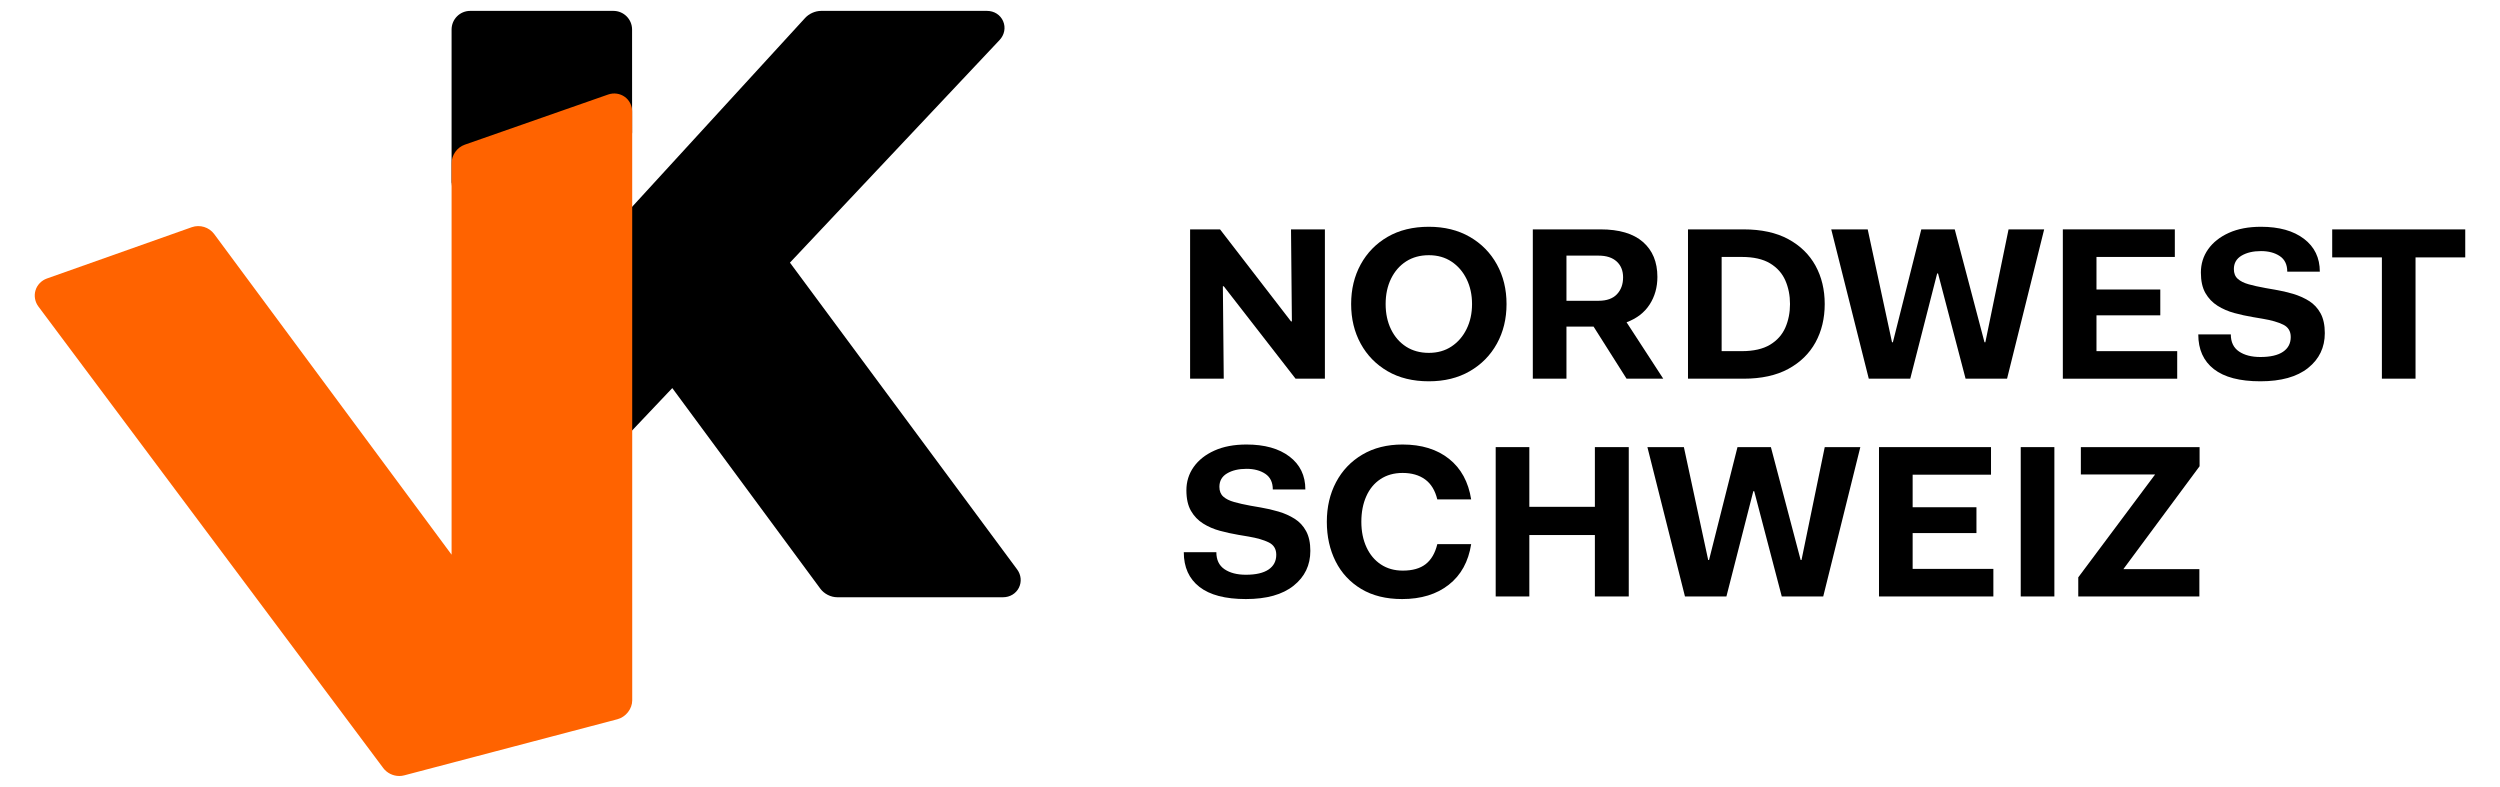
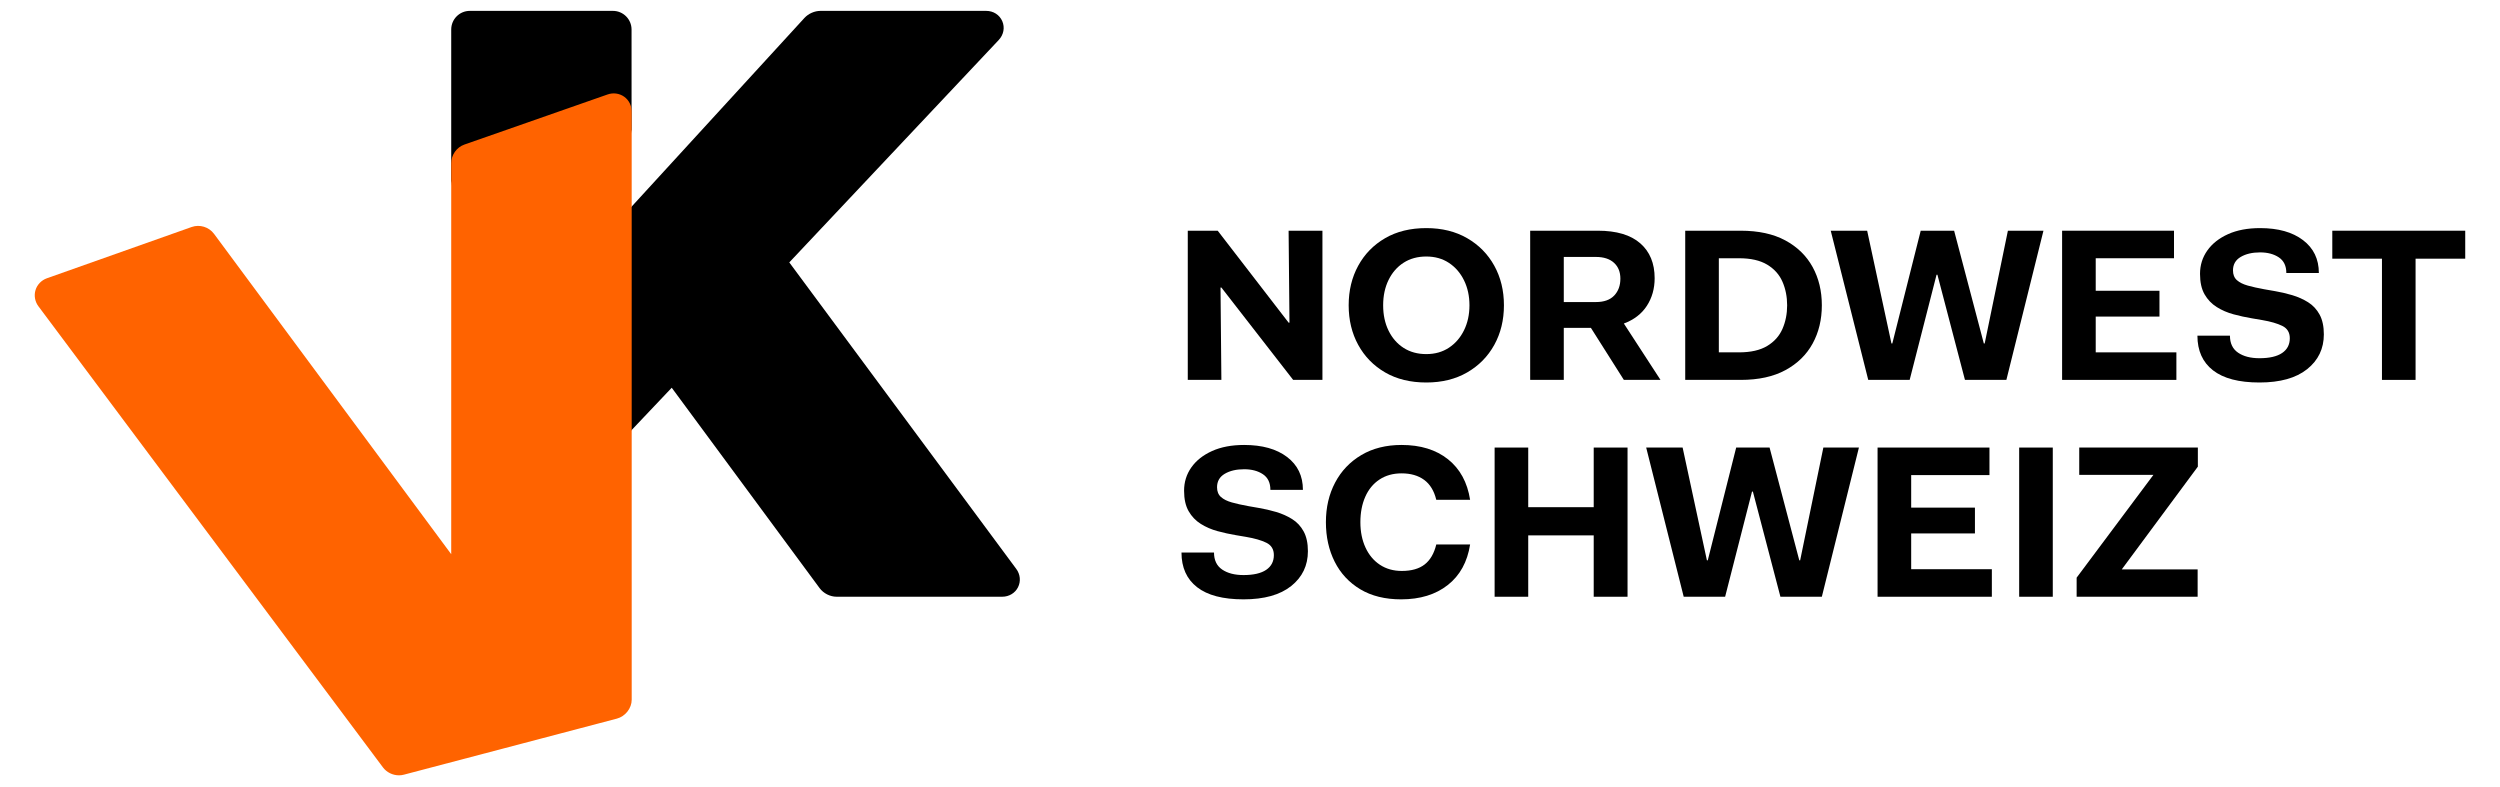
- <svg xmlns="http://www.w3.org/2000/svg" width="445.58pt" height="140.26pt" viewBox="-2.00 -2.00 449.58 144.27">
+ <svg xmlns="http://www.w3.org/2000/svg" width="445.97pt" height="140.26pt" viewBox="-2.00 -2.00 449.97 144.27">
  <defs>
    <clipPath id="clip-0">
      <path clip-rule="nonzero" d="M 0 15 L 110 15 L 110 140.262 L 0 140.262 Z M 0 15 " />
-     </clipPath>
-     <clipPath id="clip-1">
-       <path clip-rule="nonzero" d="M 421 40 L 445.578 40 L 445.578 68 L 421 68 Z M 421 40 " />
    </clipPath>
  </defs>
  <path fill-rule="nonzero" fill="#000000" fill-opacity="1" d="M 180.098 102.391 L 138.449 46.148 L 176.883 5.336 C 177.785 4.371 178.035 3.051 177.531 1.887 C 177.027 0.719 175.895 -0.004 174.574 -0.004 L 144.176 -0.004 C 143.094 -0.004 141.969 0.492 141.234 1.289 L 109.531 35.898 L 105.281 40.145 L 105.281 81.367 L 109.535 76.895 L 116.879 69.145 L 144.02 105.922 C 144.723 106.875 145.941 107.492 147.125 107.492 L 177.527 107.492 C 178.77 107.492 179.879 106.824 180.418 105.754 C 180.961 104.68 180.84 103.391 180.098 102.391 " />
  <path fill-rule="nonzero" fill="#000000" fill-opacity="1" d="M 76.418 32.141 C 76.418 30.625 77.406 29.215 78.84 28.715 L 105.121 19.52 C 106.148 19.16 107.281 19.316 108.148 19.934 C 108.977 20.52 109.465 21.469 109.512 22.492 L 109.508 3.418 C 109.508 1.531 107.977 -0.004 106.09 -0.004 L 79.824 -0.004 C 77.938 -0.004 76.418 1.531 76.418 3.418 L 76.418 32.141 " />
  <g clip-path="url(#clip-0)">
    <path fill-rule="nonzero" fill="#ff6300" fill-opacity="1" d="M 108.148 15.742 C 107.281 15.125 106.148 14.969 105.121 15.328 L 78.84 24.523 C 77.406 25.023 76.418 26.434 76.418 27.949 L 76.418 99.688 L 32.895 40.906 C 31.961 39.645 30.273 39.129 28.793 39.652 L 2.23 49.059 C 1.227 49.418 0.441 50.227 0.141 51.23 C -0.164 52.234 0.035 53.34 0.672 54.195 L 63.879 138.789 L 63.879 138.793 C 64.578 139.727 65.691 140.262 66.832 140.262 C 67.137 140.262 67.445 140.223 67.746 140.141 L 106.812 129.859 C 108.363 129.453 109.535 127.957 109.535 126.387 L 109.531 18.465 C 109.531 17.375 109.02 16.359 108.148 15.742 " />
  </g>
-   <path fill-rule="nonzero" fill="#000000" fill-opacity="1" d="M 211.809 67.426 L 211.809 40.051 L 217.297 40.051 L 230.309 56.922 L 230.469 56.922 L 230.309 40.051 L 236.52 40.051 L 236.52 67.426 L 231.145 67.426 L 217.977 50.477 L 217.816 50.477 L 217.977 67.426 L 211.809 67.426 " />
-   <path fill-rule="nonzero" fill="#000000" fill-opacity="1" d="M 247.656 53.738 C 247.656 55.488 247.988 57.043 248.652 58.395 C 249.316 59.746 250.238 60.801 251.418 61.559 C 252.598 62.312 253.984 62.691 255.578 62.691 C 257.168 62.691 258.555 62.301 259.734 61.516 C 260.914 60.734 261.836 59.668 262.5 58.312 C 263.164 56.961 263.496 55.438 263.496 53.738 C 263.496 52.043 263.164 50.516 262.5 49.164 C 261.836 47.809 260.914 46.742 259.734 45.961 C 258.555 45.176 257.168 44.785 255.578 44.785 C 253.984 44.785 252.598 45.164 251.418 45.918 C 250.238 46.676 249.316 47.73 248.652 49.082 C 247.988 50.438 247.656 51.988 247.656 53.738 Z M 241.332 53.738 C 241.332 51.031 241.914 48.613 243.082 46.477 C 244.25 44.34 245.895 42.656 248.016 41.422 C 250.141 40.191 252.656 39.574 255.578 39.574 C 258.441 39.574 260.941 40.191 263.078 41.422 C 265.215 42.656 266.871 44.34 268.051 46.477 C 269.23 48.613 269.82 51.031 269.82 53.738 C 269.82 56.445 269.23 58.867 268.051 61 C 266.871 63.137 265.215 64.82 263.078 66.055 C 260.941 67.289 258.441 67.902 255.578 67.902 C 252.656 67.902 250.141 67.289 248.016 66.055 C 245.895 64.82 244.25 63.137 243.082 61 C 241.914 58.867 241.332 56.445 241.332 53.738 " />
-   <path fill-rule="nonzero" fill="#000000" fill-opacity="1" d="M 286.691 44.863 L 280.805 44.863 L 280.805 53.141 L 286.691 53.141 C 288.18 53.141 289.301 52.742 290.055 51.949 C 290.812 51.152 291.188 50.117 291.188 48.844 C 291.188 47.625 290.797 46.656 290.016 45.941 C 289.23 45.223 288.125 44.863 286.691 44.863 Z M 274.637 67.426 L 274.637 40.051 L 287.051 40.051 C 290.473 40.051 293.066 40.82 294.828 42.359 C 296.594 43.898 297.477 46.031 297.477 48.766 C 297.477 50.676 297 52.367 296.043 53.84 C 295.09 55.309 293.684 56.391 291.824 57.082 L 298.551 67.426 L 291.824 67.426 L 285.777 57.875 L 280.805 57.875 L 280.805 67.426 L 274.637 67.426 " />
-   <path fill-rule="nonzero" fill="#000000" fill-opacity="1" d="M 312.953 45.105 L 309.254 45.105 L 309.254 62.375 L 312.953 62.375 C 315.102 62.375 316.828 61.98 318.129 61.199 C 319.426 60.418 320.359 59.367 320.934 58.055 C 321.504 56.742 321.789 55.305 321.789 53.738 C 321.789 52.172 321.504 50.734 320.934 49.422 C 320.359 48.109 319.426 47.059 318.129 46.277 C 316.828 45.496 315.102 45.105 312.953 45.105 Z M 303.086 67.426 L 303.086 40.051 L 313.273 40.051 C 316.535 40.051 319.27 40.648 321.469 41.84 C 323.672 43.035 325.336 44.66 326.465 46.715 C 327.59 48.77 328.152 51.113 328.152 53.738 C 328.152 56.363 327.59 58.707 326.465 60.762 C 325.336 62.816 323.672 64.441 321.469 65.637 C 319.27 66.828 316.535 67.426 313.273 67.426 L 303.086 67.426 " />
-   <path fill-rule="nonzero" fill="#000000" fill-opacity="1" d="M 336.23 67.426 L 329.348 40.051 L 336.031 40.051 L 340.488 60.742 L 340.648 60.742 L 345.859 40.051 L 351.988 40.051 L 357.441 60.742 L 357.602 60.742 L 361.855 40.051 L 368.383 40.051 L 361.578 67.426 L 353.977 67.426 L 348.926 48.129 L 348.766 48.129 L 343.832 67.426 L 336.23 67.426 " />
-   <path fill-rule="nonzero" fill="#000000" fill-opacity="1" d="M 371.805 67.426 L 371.805 40.051 L 392.336 40.051 L 392.336 45.105 L 377.973 45.105 L 377.973 51.074 L 389.672 51.074 L 389.672 55.809 L 377.973 55.809 L 377.973 62.375 L 392.773 62.375 L 392.773 67.426 L 371.805 67.426 " />
-   <path fill-rule="nonzero" fill="#000000" fill-opacity="1" d="M 396.637 59.309 L 402.602 59.309 C 402.602 60.715 403.102 61.758 404.098 62.434 C 405.09 63.109 406.395 63.449 408.016 63.449 C 409.844 63.449 411.23 63.129 412.172 62.492 C 413.113 61.855 413.586 60.953 413.586 59.785 C 413.586 58.727 413.129 57.969 412.215 57.52 C 411.297 57.066 410.059 56.711 408.492 56.445 L 406.621 56.125 C 405.508 55.941 404.387 55.695 403.262 55.391 C 402.133 55.086 401.105 54.641 400.176 54.059 C 399.246 53.473 398.504 52.699 397.945 51.73 C 397.391 50.762 397.113 49.508 397.113 47.969 C 397.113 46.379 397.555 44.953 398.445 43.691 C 399.336 42.434 400.602 41.43 402.246 40.688 C 403.891 39.945 405.852 39.574 408.133 39.574 C 411.449 39.574 414.074 40.309 416.012 41.781 C 417.949 43.254 418.918 45.262 418.918 47.809 L 412.949 47.809 C 412.949 46.512 412.492 45.555 411.574 44.945 C 410.66 44.336 409.512 44.031 408.133 44.031 C 406.699 44.031 405.516 44.309 404.574 44.863 C 403.633 45.422 403.16 46.246 403.16 47.332 C 403.16 48.102 403.398 48.699 403.879 49.121 C 404.352 49.547 405.016 49.879 405.867 50.117 C 406.715 50.355 407.723 50.582 408.891 50.793 L 410.723 51.113 C 411.836 51.297 412.93 51.551 414.004 51.867 C 415.078 52.188 416.059 52.625 416.949 53.18 C 417.836 53.738 418.539 54.496 419.059 55.449 C 419.574 56.406 419.832 57.613 419.832 59.07 C 419.832 61.695 418.812 63.824 416.77 65.457 C 414.727 67.09 411.809 67.902 408.016 67.902 C 404.246 67.902 401.41 67.16 399.5 65.676 C 397.59 64.191 396.637 62.07 396.637 59.309 " />
-   <g clip-path="url(#clip-1)">
-     <path fill-rule="nonzero" fill="#000000" fill-opacity="1" d="M 421.188 45.184 L 421.188 40.051 L 445.578 40.051 L 445.578 45.184 L 436.465 45.184 L 436.465 67.426 L 430.297 67.426 L 430.297 45.184 L 421.188 45.184 " />
-   </g>
-   <path fill-rule="nonzero" fill="#000000" fill-opacity="1" d="M 210.652 99.23 L 216.621 99.23 C 216.621 100.637 217.117 101.676 218.113 102.352 C 219.109 103.027 220.414 103.367 222.031 103.367 C 223.863 103.367 225.25 103.047 226.191 102.41 C 227.133 101.773 227.605 100.875 227.605 99.707 C 227.605 98.645 227.145 97.891 226.23 97.438 C 225.316 96.988 224.074 96.629 222.512 96.363 L 220.641 96.047 C 219.527 95.859 218.406 95.613 217.277 95.309 C 216.148 95.004 215.121 94.559 214.195 93.977 C 213.266 93.395 212.523 92.617 211.965 91.648 C 211.41 90.68 211.129 89.426 211.129 87.887 C 211.129 86.297 211.574 84.871 212.465 83.609 C 213.352 82.352 214.617 81.348 216.266 80.605 C 217.906 79.863 219.871 79.492 222.152 79.492 C 225.469 79.492 228.094 80.227 230.031 81.699 C 231.969 83.172 232.938 85.184 232.938 87.73 L 226.969 87.73 C 226.969 86.43 226.512 85.477 225.594 84.863 C 224.68 84.254 223.531 83.949 222.152 83.949 C 220.719 83.949 219.531 84.227 218.59 84.785 C 217.648 85.34 217.18 86.164 217.18 87.25 C 217.18 88.02 217.418 88.617 217.895 89.043 C 218.371 89.469 219.035 89.797 219.887 90.035 C 220.734 90.277 221.742 90.5 222.91 90.715 L 224.738 91.031 C 225.852 91.219 226.945 91.469 228.023 91.789 C 229.098 92.105 230.078 92.543 230.969 93.102 C 231.855 93.656 232.559 94.414 233.074 95.367 C 233.594 96.324 233.852 97.531 233.852 98.988 C 233.852 101.617 232.828 103.746 230.785 105.375 C 228.742 107.008 225.828 107.824 222.031 107.824 C 218.266 107.824 215.43 107.082 213.52 105.594 C 211.609 104.109 210.652 101.988 210.652 99.23 " />
-   <path fill-rule="nonzero" fill="#000000" fill-opacity="1" d="M 236.875 93.656 C 236.875 90.953 237.438 88.531 238.566 86.395 C 239.695 84.262 241.301 82.574 243.383 81.344 C 245.465 80.109 247.926 79.492 250.762 79.492 C 254.238 79.492 257.074 80.367 259.277 82.117 C 261.48 83.871 262.832 86.352 263.336 89.559 L 257.129 89.559 C 256.73 87.914 255.988 86.695 254.902 85.898 C 253.812 85.102 252.434 84.703 250.762 84.703 C 249.195 84.703 247.844 85.082 246.703 85.84 C 245.562 86.594 244.695 87.648 244.098 89.004 C 243.5 90.355 243.203 91.906 243.203 93.656 C 243.203 95.41 243.516 96.961 244.137 98.312 C 244.762 99.668 245.645 100.723 246.785 101.477 C 247.926 102.234 249.266 102.609 250.805 102.609 C 252.578 102.609 253.98 102.215 255 101.418 C 256.02 100.621 256.73 99.402 257.129 97.758 L 263.336 97.758 C 262.832 100.965 261.469 103.445 259.238 105.195 C 257.012 106.949 254.156 107.824 250.684 107.824 C 247.738 107.824 245.238 107.207 243.184 105.973 C 241.129 104.738 239.562 103.055 238.488 100.922 C 237.414 98.785 236.875 96.363 236.875 93.656 " />
-   <path fill-rule="nonzero" fill="#000000" fill-opacity="1" d="M 267.832 107.348 L 267.832 79.969 L 274 79.969 L 274 90.914 L 286.016 90.914 L 286.016 79.969 L 292.227 79.969 L 292.227 107.348 L 286.016 107.348 L 286.016 96.086 L 274 96.086 L 274 107.348 L 267.832 107.348 " />
-   <path fill-rule="nonzero" fill="#000000" fill-opacity="1" d="M 302.531 107.348 L 295.645 79.969 L 302.332 79.969 L 306.789 100.66 L 306.945 100.66 L 312.16 79.969 L 318.285 79.969 L 323.738 100.66 L 323.898 100.66 L 328.156 79.969 L 334.68 79.969 L 327.879 107.348 L 320.277 107.348 L 315.223 88.047 L 315.062 88.047 L 310.129 107.348 L 302.531 107.348 " />
-   <path fill-rule="nonzero" fill="#000000" fill-opacity="1" d="M 338.102 107.348 L 338.102 79.969 L 358.637 79.969 L 358.637 85.023 L 344.27 85.023 L 344.27 90.992 L 355.969 90.992 L 355.969 95.727 L 344.27 95.727 L 344.27 102.293 L 359.07 102.293 L 359.07 107.348 L 338.102 107.348 " />
-   <path fill-rule="nonzero" fill="#000000" fill-opacity="1" d="M 364.086 107.348 L 364.086 79.969 L 370.254 79.969 L 370.254 107.348 L 364.086 107.348 " />
-   <path fill-rule="nonzero" fill="#000000" fill-opacity="1" d="M 375.109 84.984 L 375.109 79.969 L 396.875 79.969 L 396.875 83.473 L 382.906 102.332 L 396.836 102.332 L 396.836 107.348 L 374.633 107.348 L 374.633 103.844 L 388.719 84.984 L 375.109 84.984 " />
+   <path fill-rule="nonzero" fill="#000000" fill-opacity="1" d="M211.567 67.707V40.332H217.058L230.069 57.202H230.228L230.069 40.332H236.276V67.707H230.904L217.734 50.757H217.575L217.734 67.707Z" />
+   <path fill-rule="nonzero" fill="#000000" fill-opacity="1" d="M241.09 54.019Q241.09 49.961 242.841 46.758Q244.592 43.555 247.775 41.705Q250.958 39.854 255.335 39.854Q259.632 39.854 262.835 41.705Q266.038 43.555 267.809 46.758Q269.579 49.961 269.579 54.019Q269.579 58.078 267.809 61.281Q266.038 64.484 262.835 66.334Q259.632 68.184 255.335 68.184Q250.958 68.184 247.775 66.334Q244.592 64.484 242.841 61.281Q241.09 58.078 241.09 54.019ZM247.417 54.019Q247.417 56.645 248.412 58.675Q249.406 60.704 251.177 61.838Q252.948 62.972 255.335 62.972Q257.722 62.972 259.493 61.798Q261.264 60.624 262.258 58.595Q263.253 56.566 263.253 54.019Q263.253 51.473 262.258 49.444Q261.264 47.414 259.493 46.241Q257.722 45.067 255.335 45.067Q252.948 45.067 251.177 46.201Q249.406 47.335 248.412 49.364Q247.417 51.393 247.417 54.019Z" />
+   <path fill-rule="nonzero" fill="#000000" fill-opacity="1" d="M274.394 67.707V40.332H286.808Q291.941 40.332 294.587 42.64Q297.233 44.947 297.233 49.046Q297.233 51.911 295.801 54.119Q294.368 56.327 291.583 57.362L298.307 67.707H291.583L285.535 58.157H280.561V67.707ZM286.45 45.146H280.561V53.423H286.45Q288.678 53.423 289.812 52.229Q290.946 51.035 290.946 49.125Q290.946 47.295 289.773 46.221Q288.599 45.146 286.45 45.146Z" />
+   <path fill-rule="nonzero" fill="#000000" fill-opacity="1" d="M302.843 67.707V40.332H313.029Q317.923 40.332 321.226 42.122Q324.528 43.913 326.219 46.997Q327.911 50.08 327.911 54.019Q327.911 57.958 326.219 61.042Q324.528 64.126 321.226 65.916Q317.923 67.707 313.029 67.707ZM312.711 45.385H309.011V62.654H312.711Q315.934 62.654 317.884 61.48Q319.833 60.306 320.689 58.336Q321.544 56.367 321.544 54.019Q321.544 51.672 320.689 49.702Q319.833 47.733 317.884 46.559Q315.934 45.385 312.711 45.385Z" />
+   <path fill-rule="nonzero" fill="#000000" fill-opacity="1" d="M336.425 67.707 329.542 40.332H336.226L340.683 61.022H340.842L346.054 40.332H352.182L357.633 61.022H357.792L362.05 40.332H368.575L361.771 67.707H354.171L349.118 48.409H348.959L344.025 67.707Z" />
+   <path fill-rule="nonzero" fill="#000000" fill-opacity="1" d="M371.997 67.707V40.332H392.528V45.385H378.164V51.353H389.862V56.088H378.164V62.654H392.966V67.707Z" />
+   <path fill-rule="nonzero" fill="#000000" fill-opacity="1" d="M396.825 59.59H402.794Q402.794 61.699 404.286 62.713Q405.778 63.728 408.205 63.728Q410.951 63.728 412.363 62.773Q413.776 61.818 413.776 60.067Q413.776 58.476 412.403 57.799Q411.03 57.123 408.683 56.725L406.813 56.407Q405.141 56.128 403.45 55.671Q401.759 55.213 400.367 54.338Q398.974 53.462 398.139 52.01Q397.303 50.558 397.303 48.25Q397.303 45.863 398.636 43.973Q399.969 42.083 402.436 40.968Q404.903 39.854 408.325 39.854Q413.298 39.854 416.203 42.063Q419.107 44.271 419.107 48.091H413.139Q413.139 46.141 411.766 45.226Q410.394 44.311 408.325 44.311Q406.176 44.311 404.763 45.146Q403.351 45.982 403.351 47.613Q403.351 48.767 404.067 49.404Q404.783 50.04 406.057 50.399Q407.33 50.757 409.081 51.075L410.911 51.393Q412.582 51.672 414.193 52.149Q415.805 52.627 417.138 53.462Q418.471 54.298 419.247 55.73Q420.023 57.163 420.023 59.351Q420.023 63.29 416.959 65.737Q413.895 68.184 408.205 68.184Q402.555 68.184 399.69 65.956Q396.825 63.728 396.825 59.59Z" />
+   <path fill-rule="nonzero" fill="#000000" fill-opacity="1" d="M421.574 45.465V40.332H445.965V45.465H436.853V67.707H430.686V45.465Z" />
+   <path fill-rule="nonzero" fill="#000000" fill-opacity="1" d="M210.413 99.379H216.381Q216.381 101.488 217.873 102.503Q219.365 103.517 221.793 103.517Q224.538 103.517 225.951 102.562Q227.363 101.607 227.363 99.857Q227.363 98.265 225.99 97.589Q224.618 96.912 222.27 96.514L220.4 96.196Q218.729 95.917 217.038 95.46Q215.347 95.002 213.954 94.127Q212.562 93.252 211.726 91.799Q210.89 90.347 210.89 88.039Q210.89 85.652 212.223 83.762Q213.556 81.872 216.023 80.758Q218.49 79.644 221.912 79.644Q226.886 79.644 229.79 81.852Q232.695 84.06 232.695 87.88H226.726Q226.726 85.93 225.354 85.015Q223.981 84.1 221.912 84.1Q219.763 84.1 218.351 84.936Q216.938 85.771 216.938 87.403Q216.938 88.556 217.655 89.193Q218.371 89.83 219.644 90.188Q220.917 90.546 222.668 90.864L224.498 91.183Q226.169 91.461 227.781 91.939Q229.392 92.416 230.725 93.252Q232.058 94.087 232.834 95.52Q233.61 96.952 233.61 99.14Q233.61 103.079 230.546 105.527Q227.482 107.974 221.793 107.974Q216.143 107.974 213.278 105.745Q210.413 103.517 210.413 99.379Z" />
+   <path fill-rule="nonzero" fill="#000000" fill-opacity="1" d="M236.913 93.809Q236.913 89.75 238.604 86.547Q240.295 83.344 243.418 81.494Q246.542 79.644 250.799 79.644Q256.011 79.644 259.314 82.27Q262.616 84.896 263.372 89.71H257.165Q256.568 87.243 254.937 86.05Q253.306 84.856 250.799 84.856Q248.451 84.856 246.74 85.99Q245.03 87.124 244.134 89.153Q243.239 91.183 243.239 93.809Q243.239 96.435 244.174 98.464Q245.109 100.493 246.82 101.627Q248.531 102.761 250.839 102.761Q253.505 102.761 255.037 101.567Q256.568 100.374 257.165 97.907H263.372Q262.616 102.721 259.274 105.347Q255.932 107.974 250.719 107.974Q246.303 107.974 243.219 106.123Q240.135 104.273 238.524 101.07Q236.913 97.867 236.913 93.809Z" />
+   <path fill-rule="nonzero" fill="#000000" fill-opacity="1" d="M267.869 107.496V80.121H274.036V91.063H286.052V80.121H292.259V107.496H286.052V96.236H274.036V107.496Z" />
+   <path fill-rule="nonzero" fill="#000000" fill-opacity="1" d="M302.565 107.496 295.681 80.121H302.366L306.822 100.812H306.981L312.194 80.121H318.321L323.772 100.812H323.932L328.189 80.121H334.714L327.911 107.496H320.311L315.258 88.198H315.098L310.165 107.496Z" />
+   <path fill-rule="nonzero" fill="#000000" fill-opacity="1" d="M338.136 107.496V80.121H358.668V85.174H344.304V91.143H356.002V95.878H344.304V102.443H359.105V107.496Z" />
+   <path fill-rule="nonzero" fill="#000000" fill-opacity="1" d="M364.119 107.496V80.121H370.286V107.496Z" />
+   <path fill-rule="nonzero" fill="#000000" fill-opacity="1" d="M375.14 85.135V80.121H396.905V83.623L382.939 102.483H396.865V107.496H374.663V103.995L388.748 85.135Z" />
</svg>
